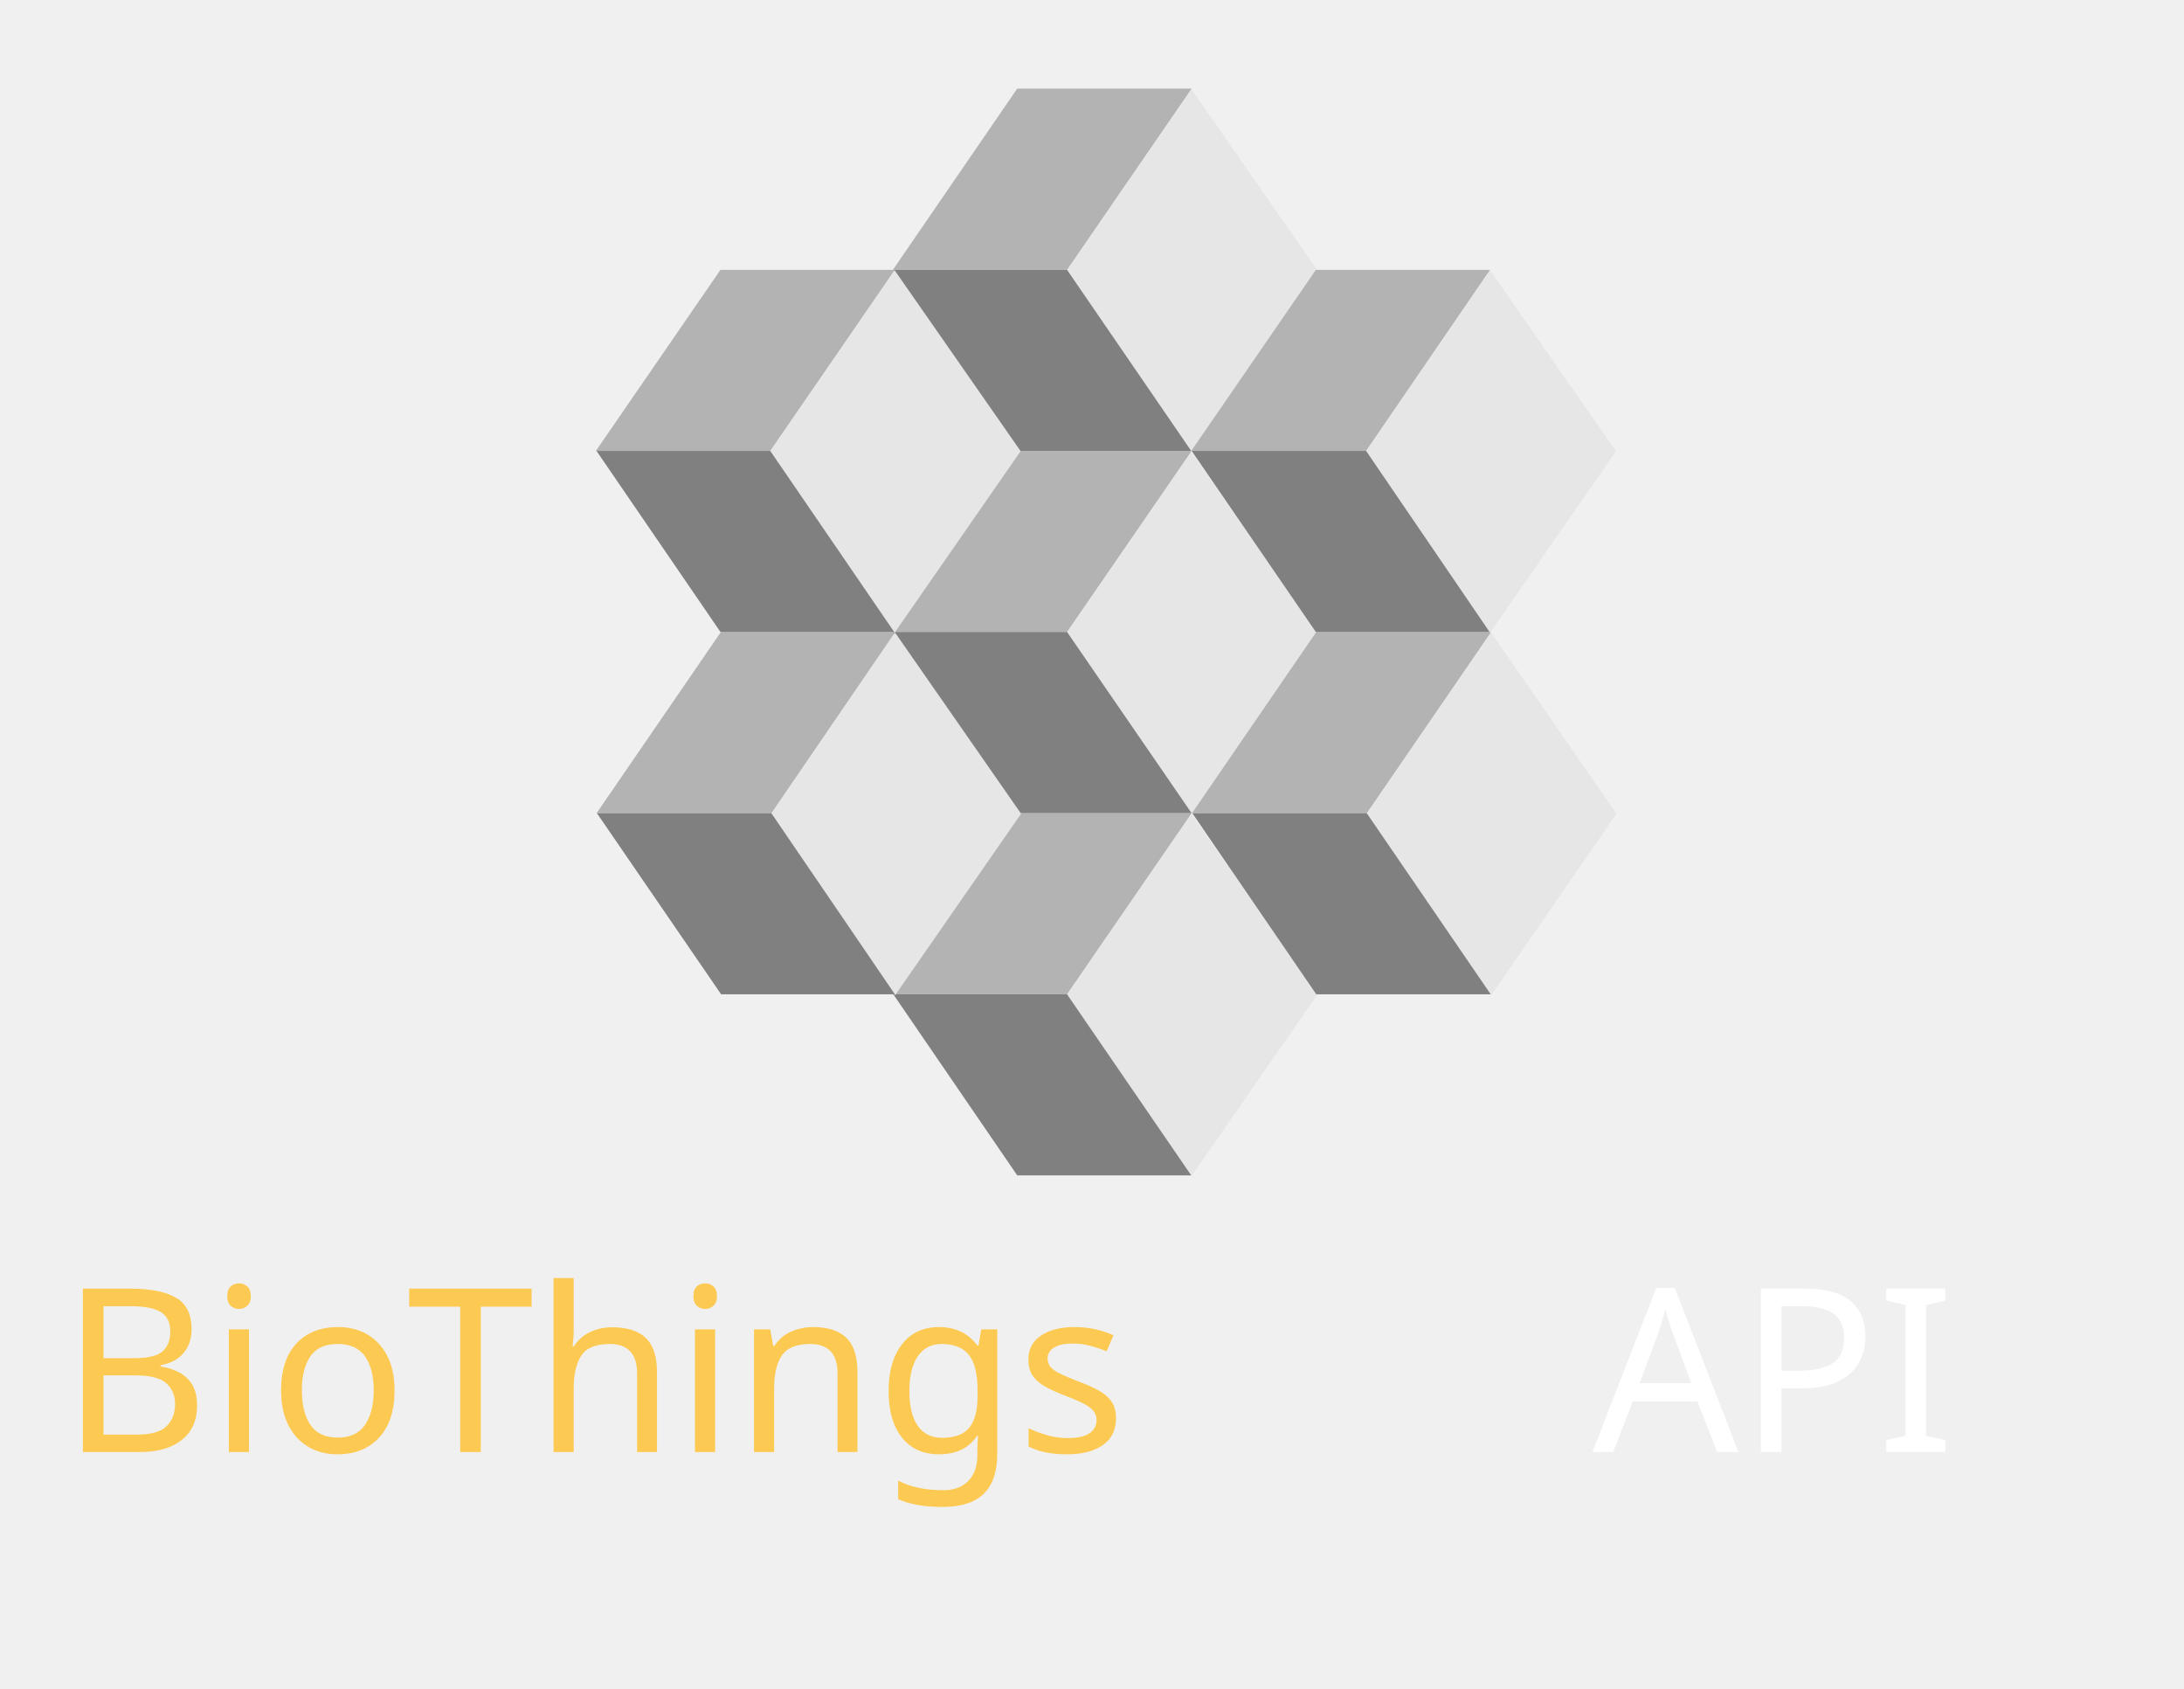
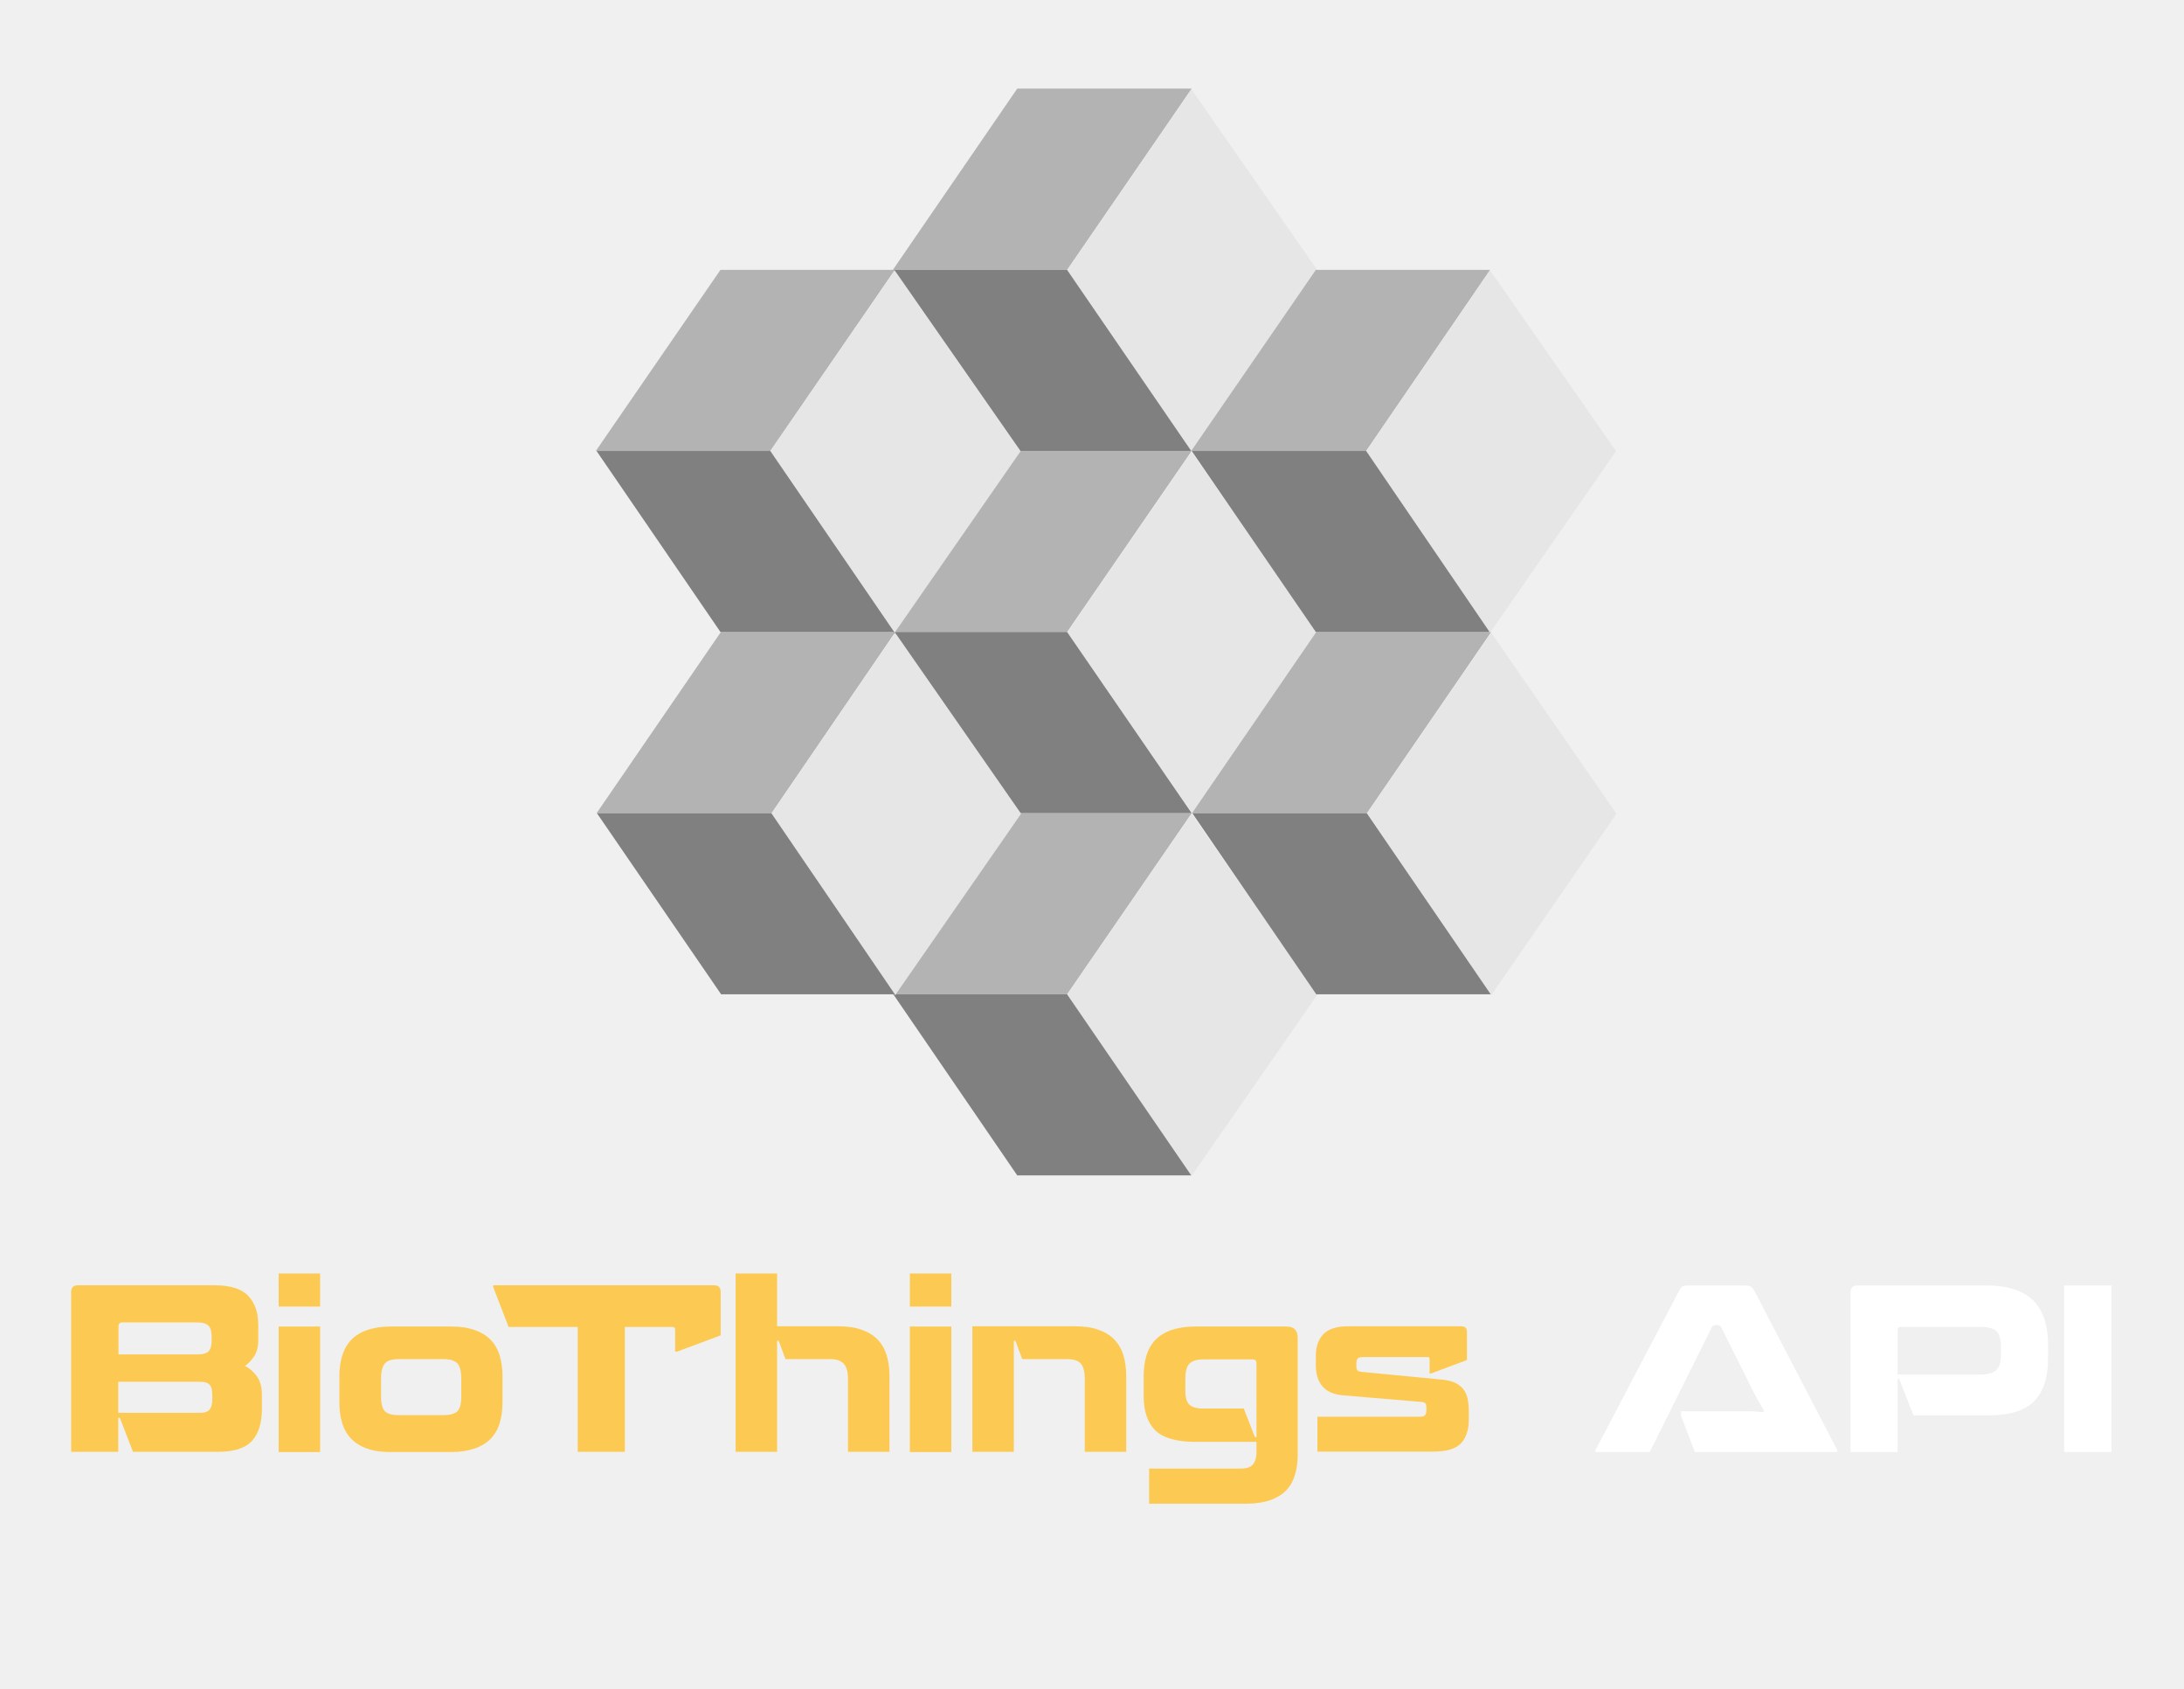
<svg xmlns="http://www.w3.org/2000/svg" version="1.1" id="Layer_1" x="0px" y="0px" viewBox="0 0 964 745" style="enable-background:new 0 0 964 745;" xml:space="preserve">
  <style type="text/css">
	.st0{fill:none;}
- 	.st1{fill:#FCCA52;}
- 	.st2{font-family:'RechargeRg-Bold';}
- 	.st3{font-size:101px;}
- 	.st4{fill:#D9D9D9;}
- 	.st5{fill:#FFFFFF;}
- 	.st6{fill:#B3B3B3;}
- 	.st7{fill:#E6E6E6;}
- 	.st8{fill:#808080;}
+ 	.st1{enable-background:new    ;}
+ 	.st2{fill:#FCCA52;}
+ 	.st3{fill:#FFFFFF;}
+ 	.st4{fill:#B3B3B3;}
+ 	.st5{fill:#E6E6E6;}
+ 	.st6{fill:#808080;}
</style>
  <rect x="26.8" y="562" class="st0" width="923" height="119" />
-   <text transform="matrix(1 0 0 1 26.7878 640.7798)">
-     <tspan x="0" y="0" class="st1 st2 st3">BioThings</tspan>
-     <tspan x="634" y="0" class="st4 st2 st3"> </tspan>
-     <tspan x="676.1" y="0" class="st5 st2 st3">API</tspan>
-   </text>
+   <g class="st1">
+     <path class="st2" d="M52.2,625.7v15H31.4v-70.5c0-2,1-3,2.9-3h60.4c6.9,0,11.8,1.5,14.8,4.6c3,3.1,4.5,7.4,4.5,13v6.5   c0,3-0.6,5.4-1.8,7.2s-2.6,3.3-4.1,4.3c2.2,1.1,3.9,2.7,5.4,4.7c1.4,2.1,2.1,4.7,2.1,7.8v6.5c0,6.2-1.5,10.9-4.4,14.1   c-2.9,3.2-8,4.8-15.1,4.8H58.7l-5.8-15H52.2z M54,583.6c-1.1,0-1.7,0.6-1.7,1.7v12.4h34.9c2.3,0,3.9-0.4,4.8-1.3   c0.9-0.9,1.4-2.4,1.4-4.5v-2.2c0-2.2-0.5-3.8-1.4-4.7c-0.9-0.9-2.6-1.4-4.8-1.4H54z M52.2,609.7v13.8h36.2c1.8,0,3.1-0.4,4-1.3   c0.8-0.9,1.3-2.4,1.3-4.5v-2.1c0-2.2-0.4-3.7-1.2-4.5c-0.8-0.9-2.1-1.3-4.1-1.3H52.2z" />
+     <path class="st2" d="M123,576.6V562h18.3v14.6H123z M123,640.8v-55.4h18.3v55.4H123z" />
+     <path class="st2" d="M221.8,618.8c0,3.4-0.4,6.4-1.2,9.1c-0.8,2.7-2.1,5-3.9,6.9c-1.8,1.9-4.2,3.4-7.1,4.4c-2.9,1-6.4,1.6-10.5,1.6   h-26.7c-4.1,0-7.6-0.5-10.5-1.6c-2.9-1-5.2-2.5-7-4.4c-1.8-1.9-3.1-4.2-3.9-6.9c-0.8-2.7-1.2-5.7-1.2-9.1v-11.4   c0-3.3,0.4-6.3,1.2-9c0.8-2.7,2.1-5,3.9-7c1.8-1.9,4.2-3.4,7-4.4c2.9-1,6.3-1.6,10.5-1.6h26.7c4.1,0,7.6,0.5,10.5,1.6   c2.9,1,5.3,2.5,7.1,4.4c1.8,1.9,3.1,4.2,3.9,7c0.8,2.7,1.2,5.7,1.2,9V618.8z M195.8,624.5c2.9,0,4.9-0.6,6.1-1.7   c1.1-1.1,1.7-3.3,1.7-6.5v-7.8c0-3.4-0.6-5.7-1.8-6.9c-1.2-1.2-3.2-1.8-6-1.8h-19.9c-2.9,0-4.9,0.6-6,1.9c-1.1,1.2-1.7,3.5-1.7,6.8   v7.8c0,3.2,0.6,5.3,1.7,6.5c1.1,1.1,3.1,1.7,6,1.7H195.8z" />
+     <path class="st2" d="M275.8,585.6v55.1h-20.8v-55.1h-30.5l-6.8-17.6v-0.8h97.5c2,0,2.9,1,2.9,3v19.1l-19.3,7.2H298v-9.8   c0-0.7-0.4-1.1-1.1-1.1H275.8z" />
+     <path class="st2" d="M324.7,562H343v23.3h27c4.1,0,7.6,0.5,10.5,1.6c2.9,1,5.2,2.5,7,4.4c1.8,1.9,3.1,4.2,3.9,6.9   c0.8,2.7,1.2,5.7,1.2,9.1v33.4h-18.3v-32.2c0-3.2-0.7-5.5-2-6.8c-1.3-1.3-3.2-1.9-5.8-1.9h-19.8l-3-8.1H343v49h-18.3V562z" />
+     <path class="st2" d="M401.6,576.6V562h18.3v14.6H401.6z M401.6,640.8v-55.4h18.3v55.4H401.6z" />
+     <path class="st2" d="M429.3,585.3h45.2c4.1,0,7.6,0.5,10.5,1.6c2.9,1,5.2,2.5,7,4.4c1.8,1.9,3.1,4.2,3.9,6.9   c0.8,2.7,1.2,5.7,1.2,9.1v33.4h-18.3v-32.2c0-3.2-0.6-5.5-1.8-6.8c-1.2-1.3-3.2-1.9-6-1.9h-19.8l-3-8.1h-0.7v49h-18.3V585.3z" />
+     <path class="st2" d="M507.4,648.1h40.1c2.6,0,4.5-0.6,5.5-1.8c1-1.2,1.6-3,1.6-5.6v-4.4h-27c-8.3,0-14.1-1.7-17.6-5   c-3.4-3.3-5.2-8.4-5.2-15.2v-8.7c0-3.4,0.4-6.4,1.2-9.1c0.8-2.7,2.1-5,3.9-6.9c1.8-1.9,4.2-3.4,7-4.4c2.9-1,6.4-1.6,10.6-1.6h40.3   c3.4,0,5,1.7,5,5.1v51.5c0,3.2-0.4,6.2-1.2,8.8c-0.8,2.7-2,4.9-3.8,6.8s-4.1,3.3-7,4.4c-2.9,1-6.5,1.6-10.7,1.6h-42.9V648.1z    M553.9,634.2h0.7v-32.6c0-1.1-0.6-1.7-1.7-1.7h-21.8c-2.8,0-4.8,0.6-6.1,1.9c-1.2,1.2-1.8,3.5-1.8,6.7v5.2c0,3,0.6,5.1,1.8,6.2   c1.2,1.1,3.2,1.7,6.1,1.7H549L553.9,634.2z" />
+     <path class="st2" d="M581.5,625.2h45.3c1.1,0,1.8-0.2,2.2-0.7c0.4-0.4,0.6-1.2,0.6-2.2v-1.2c0-0.7-0.1-1.3-0.4-1.7   c-0.3-0.4-0.8-0.6-1.6-0.7l-34.4-2.9c-4.2-0.3-7.4-1.6-9.4-3.9c-2-2.3-3-5.4-3-9.2v-4.4c0-4,1.1-7.2,3.3-9.5   c2.2-2.3,5.9-3.5,10.9-3.5h50c1.7,0,2.5,0.8,2.5,2.5v12.4l-15.8,5.9h-0.7v-6.4c0-0.5-0.2-0.8-0.7-0.8h-28.9c-1,0-1.7,0.2-2.1,0.6   c-0.4,0.4-0.6,1.1-0.6,2v1.5c0,0.9,0.2,1.5,0.5,1.8c0.3,0.3,0.9,0.5,1.7,0.6l35.2,3.4c2.4,0.2,4.3,0.6,5.9,1.3   c1.5,0.7,2.8,1.6,3.7,2.7c0.9,1.1,1.6,2.5,2,4.1c0.4,1.6,0.6,3.5,0.6,5.7v4.1c0,4.4-1.2,7.9-3.5,10.3s-6.4,3.6-12.4,3.6h-50.9   V625.2z" />
+   </g>
+   <g class="st1">
+     <path class="st3" d="M728.2,640.8h-24V640l36.9-70.3c0.5-0.9,0.9-1.6,1.4-1.9c0.5-0.3,1.3-0.5,2.4-0.5h25.4c1.1,0,2,0.2,2.5,0.5   c0.5,0.3,1,1,1.6,1.9l36.6,70.3v0.8h-62.9l-6.1-16v-2h20.6c2.2,0,4,0,5.6,0s3,0,4.2,0c1.2,0,2.3,0.1,3.2,0.2   c0.9,0.1,1.9,0.1,2.7,0.2l0.3-0.7c-0.4-0.7-0.8-1.5-1.3-2.2c-0.4-0.7-0.9-1.6-1.5-2.6c-0.5-1-1.2-2.2-1.9-3.6   c-0.7-1.4-1.7-3.2-2.7-5.4l-11.6-23.2c-0.3-0.5-0.7-0.7-1.4-0.7h-1.2c-0.6,0-1,0.2-1.3,0.7L728.2,640.8z" />
+     <path class="st3" d="M838.3,608.6h-0.7v32.2h-20.8v-70.5c0-2,1-3,2.9-3h57c5,0,9.2,0.6,12.7,1.8c3.5,1.2,6.3,2.9,8.4,5.2   c2.2,2.3,3.7,5,4.7,8.2c1,3.2,1.5,6.9,1.5,10.9v6c0,8.4-2,14.7-6.1,18.9c-4.1,4.2-10.8,6.3-20.1,6.3h-33.2L838.3,608.6z    M838.9,585.6c-0.9,0-1.3,0.5-1.3,1.4v19.6h36.5c3.4,0,5.7-0.7,7.1-2c1.3-1.3,2-3.5,2-6.6v-3.6c0-3.4-0.7-5.8-2-7   c-1.3-1.2-3.7-1.8-7.1-1.8H838.9z" />
+     <path class="st3" d="M911.1,640.8v-73.5H932v73.5H911.1z" />
+   </g>
  <g>
    <g>
      <g>
-         <polygon class="st6" points="526,199 471,278.9 394.1,278.9 449,199    " />
+         <polygon class="st4" points="526,199 471,278.9 394.1,278.9 449,199    " />
      </g>
      <g>
-         <polygon class="st7" points="525.9,199.4 581.5,279.2 525.9,359.1 471,279.2    " />
+         <polygon class="st5" points="525.9,199.4 581.5,279.2 525.9,359.1 471,279.2    " />
      </g>
      <g>
-         <polygon class="st8" points="471,278.9 526,358.9 449,358.9 394.1,278.9    " />
+         <polygon class="st6" points="471,278.9 526,358.9 449,358.9 394.1,278.9    " />
      </g>
    </g>
    <g>
      <g>
-         <polygon class="st6" points="526,39.1 471,119.1 394.1,119.1 449,39.1    " />
+         <polygon class="st4" points="526,39.1 471,119.1 394.1,119.1 449,39.1    " />
      </g>
      <g>
-         <polygon class="st7" points="525.9,39.4 581.5,119.3 525.9,199.4 471,119.3    " />
+         <polygon class="st5" points="525.9,39.4 581.5,119.3 525.9,199.4 471,119.3    " />
      </g>
      <g>
-         <polygon class="st8" points="471,119.1 525.8,199 449,199 394.3,119.1    " />
+         <polygon class="st6" points="471,119.1 525.8,199 449,199 394.3,119.1    " />
      </g>
    </g>
    <g>
      <g>
-         <polygon class="st6" points="526,358.9 471,438.8 394.1,438.8 449,358.9    " />
+         <polygon class="st4" points="526,358.9 471,438.8 394.1,438.8 449,358.9    " />
      </g>
      <g>
-         <polygon class="st7" points="525.9,359.1 581.5,438.9 525.9,519 471,438.9    " />
+         <polygon class="st5" points="525.9,359.1 581.5,438.9 525.9,519 471,438.9    " />
      </g>
      <g>
-         <polygon class="st8" points="471,438.8 525.8,518.7 449,518.7 394.3,438.8    " />
+         <polygon class="st6" points="471,438.8 525.8,518.7 449,518.7 394.3,438.8    " />
      </g>
    </g>
    <g>
      <g>
-         <polygon class="st6" points="658.2,278.9 603.3,358.9 526.1,358.9 581,278.9    " />
+         <polygon class="st4" points="658.2,278.9 603.3,358.9 526.1,358.9 581,278.9    " />
      </g>
      <g>
-         <polygon class="st7" points="658.2,279.2 713.5,359.1 658.2,439.2 603.3,359.1    " />
+         <polygon class="st5" points="658.2,279.2 713.5,359.1 658.2,439.2 603.3,359.1    " />
      </g>
      <g>
-         <polygon class="st8" points="603.3,358.9 658,438.8 581,438.8 526.3,358.9    " />
+         <polygon class="st6" points="603.3,358.9 658,438.8 581,438.8 526.3,358.9    " />
      </g>
    </g>
    <g>
      <g>
-         <polygon class="st6" points="657.7,119.1 603,199 525.8,199 580.8,119.1    " />
+         <polygon class="st4" points="657.7,119.1 603,199 525.8,199 580.8,119.1    " />
      </g>
      <g>
-         <polygon class="st7" points="657.7,119.3 713.3,199.1 657.7,279.2 603,199.1    " />
+         <polygon class="st5" points="657.7,119.3 713.3,199.1 657.7,279.2 603,199.1    " />
      </g>
      <g>
-         <polygon class="st8" points="603,199 657.5,278.9 580.8,278.9 526,199    " />
+         <polygon class="st6" points="603,199 657.5,278.9 580.8,278.9 526,199    " />
      </g>
    </g>
    <g>
      <g>
-         <polygon class="st6" points="395.2,278.9 340.5,358.9 263.3,358.9 318.2,278.9    " />
+         <polygon class="st4" points="395.2,278.9 340.5,358.9 263.3,358.9 318.2,278.9    " />
      </g>
      <g>
-         <polygon class="st7" points="395.1,279.2 450.7,359.1 395.1,439.2 340.5,359.1    " />
+         <polygon class="st5" points="395.1,279.2 450.7,359.1 395.1,439.2 340.5,359.1    " />
      </g>
      <g>
-         <polygon class="st8" points="340.5,358.9 395,438.8 318.3,438.8 263.5,358.9    " />
+         <polygon class="st6" points="340.5,358.9 395,438.8 318.3,438.8 263.5,358.9    " />
      </g>
    </g>
    <g>
      <g>
-         <polygon class="st6" points="395,119.1 340,199 263,199 318,119.1    " />
+         <polygon class="st4" points="395,119.1 340,199 263,199 318,119.1    " />
      </g>
      <g>
-         <polygon class="st7" points="394.9,119.3 450.5,199.1 394.9,279.2 340,199.1    " />
+         <polygon class="st5" points="394.9,119.3 450.5,199.1 394.9,279.2 340,199.1    " />
      </g>
      <g>
-         <polygon class="st8" points="340,199 394.7,278.9 318,278.9 263.3,199    " />
+         <polygon class="st6" points="340,199 394.7,278.9 318,278.9 263.3,199    " />
      </g>
    </g>
  </g>
</svg>
